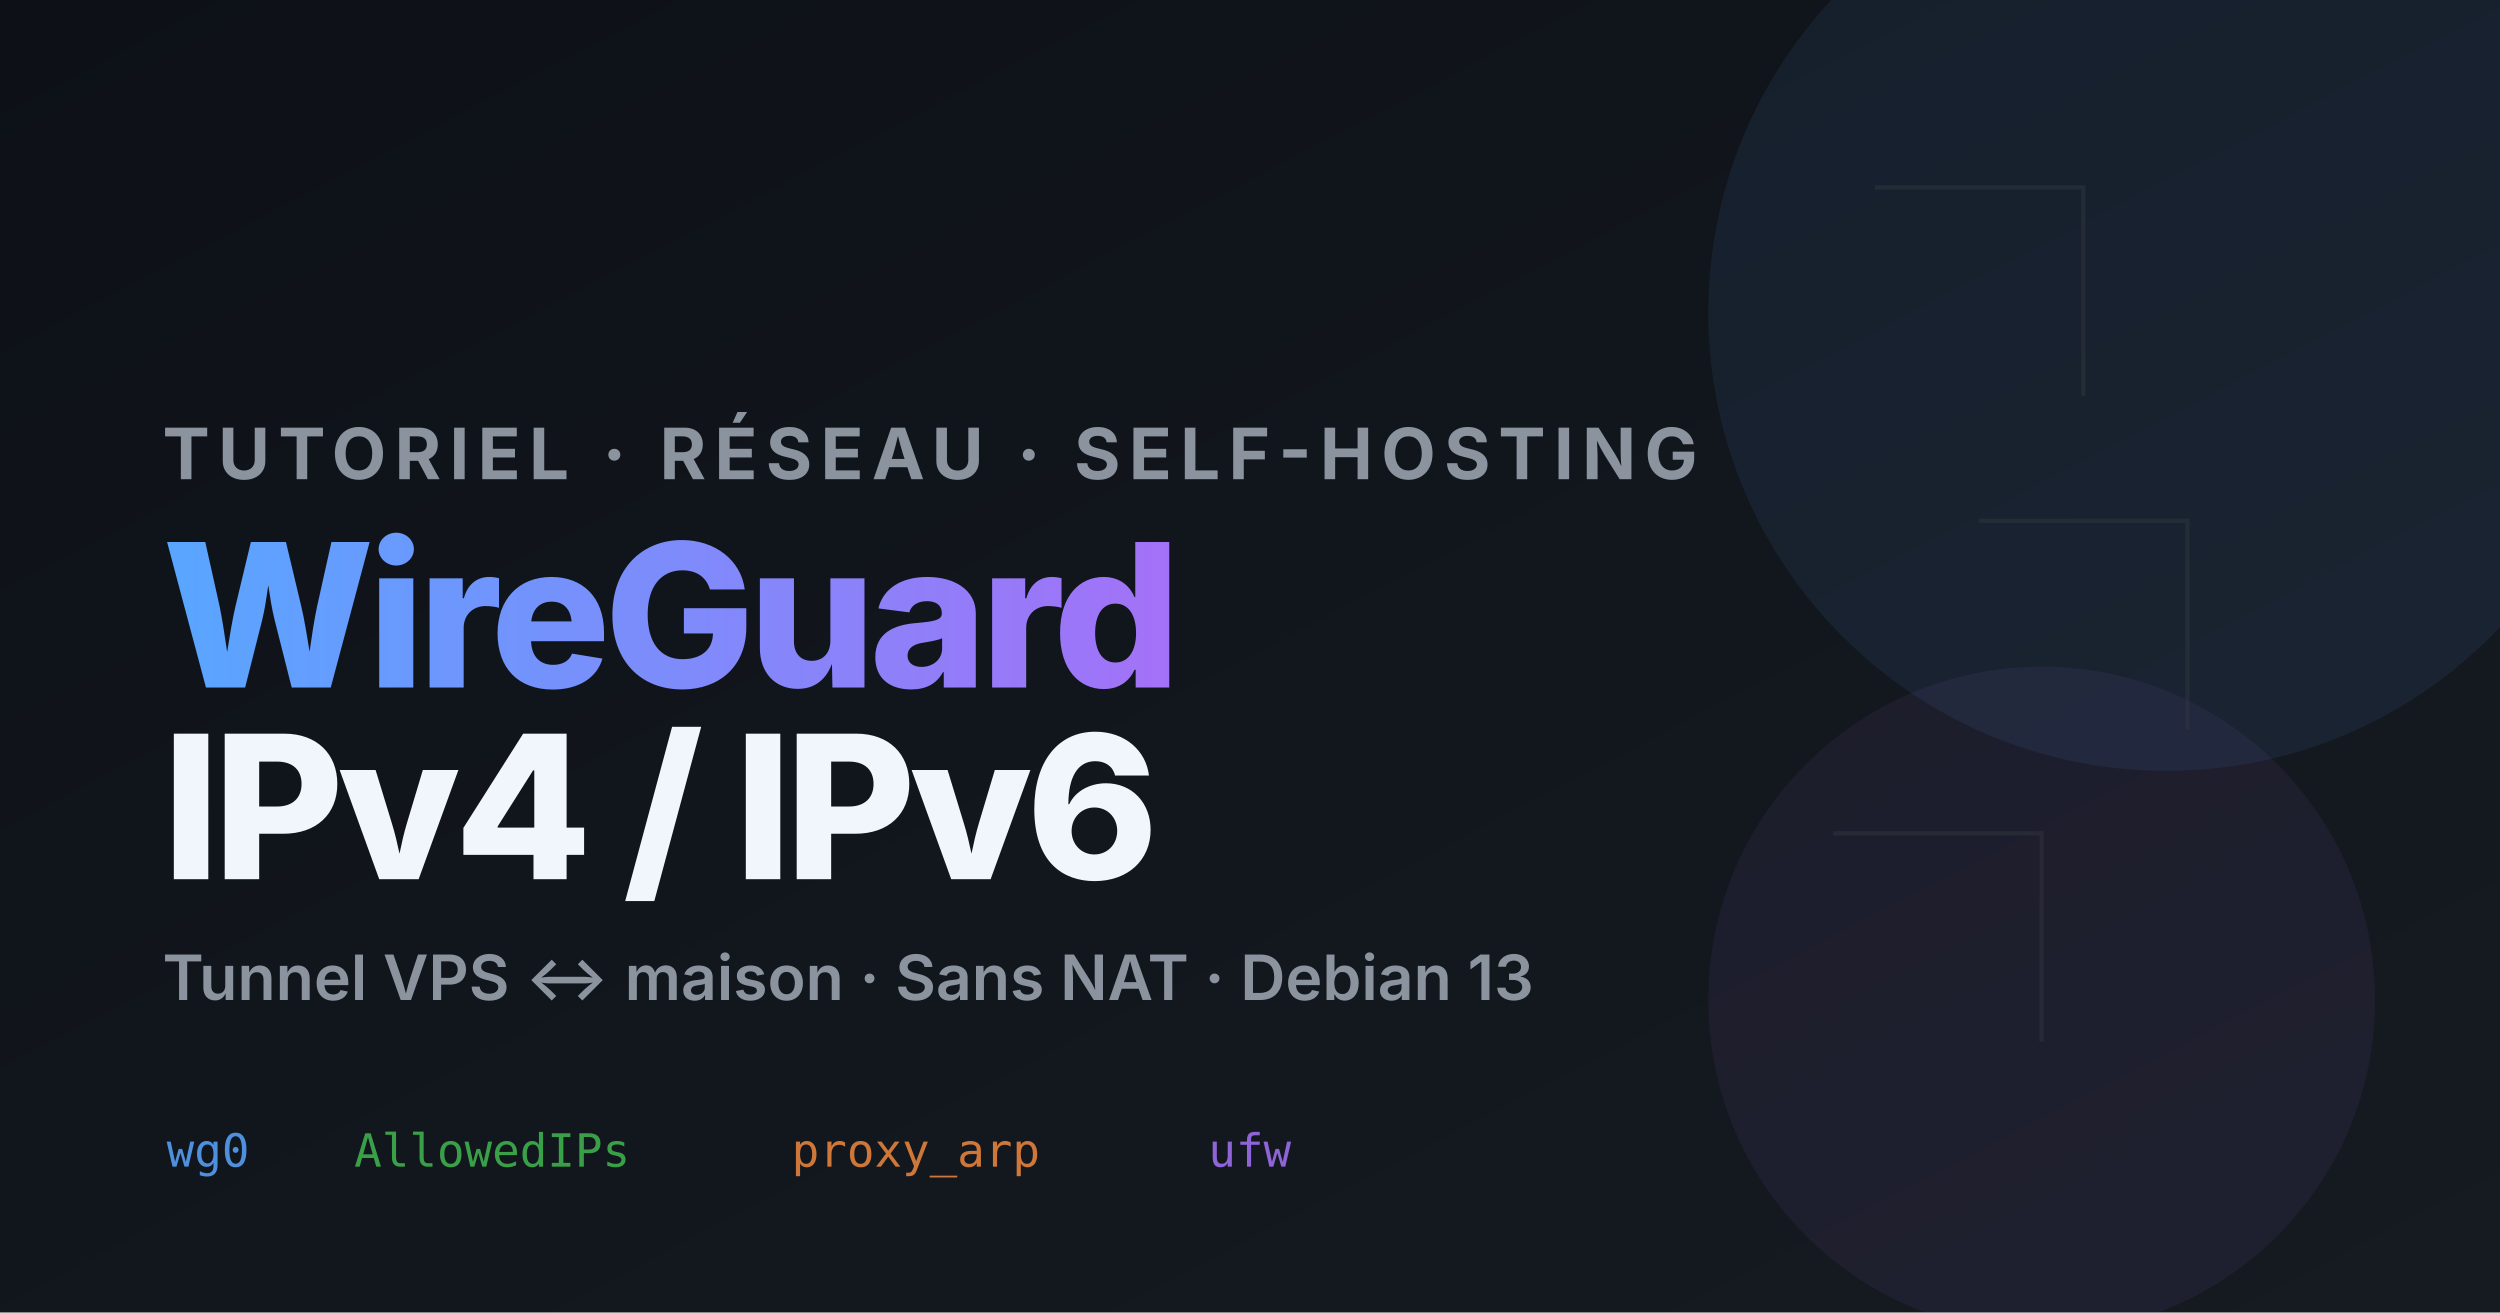
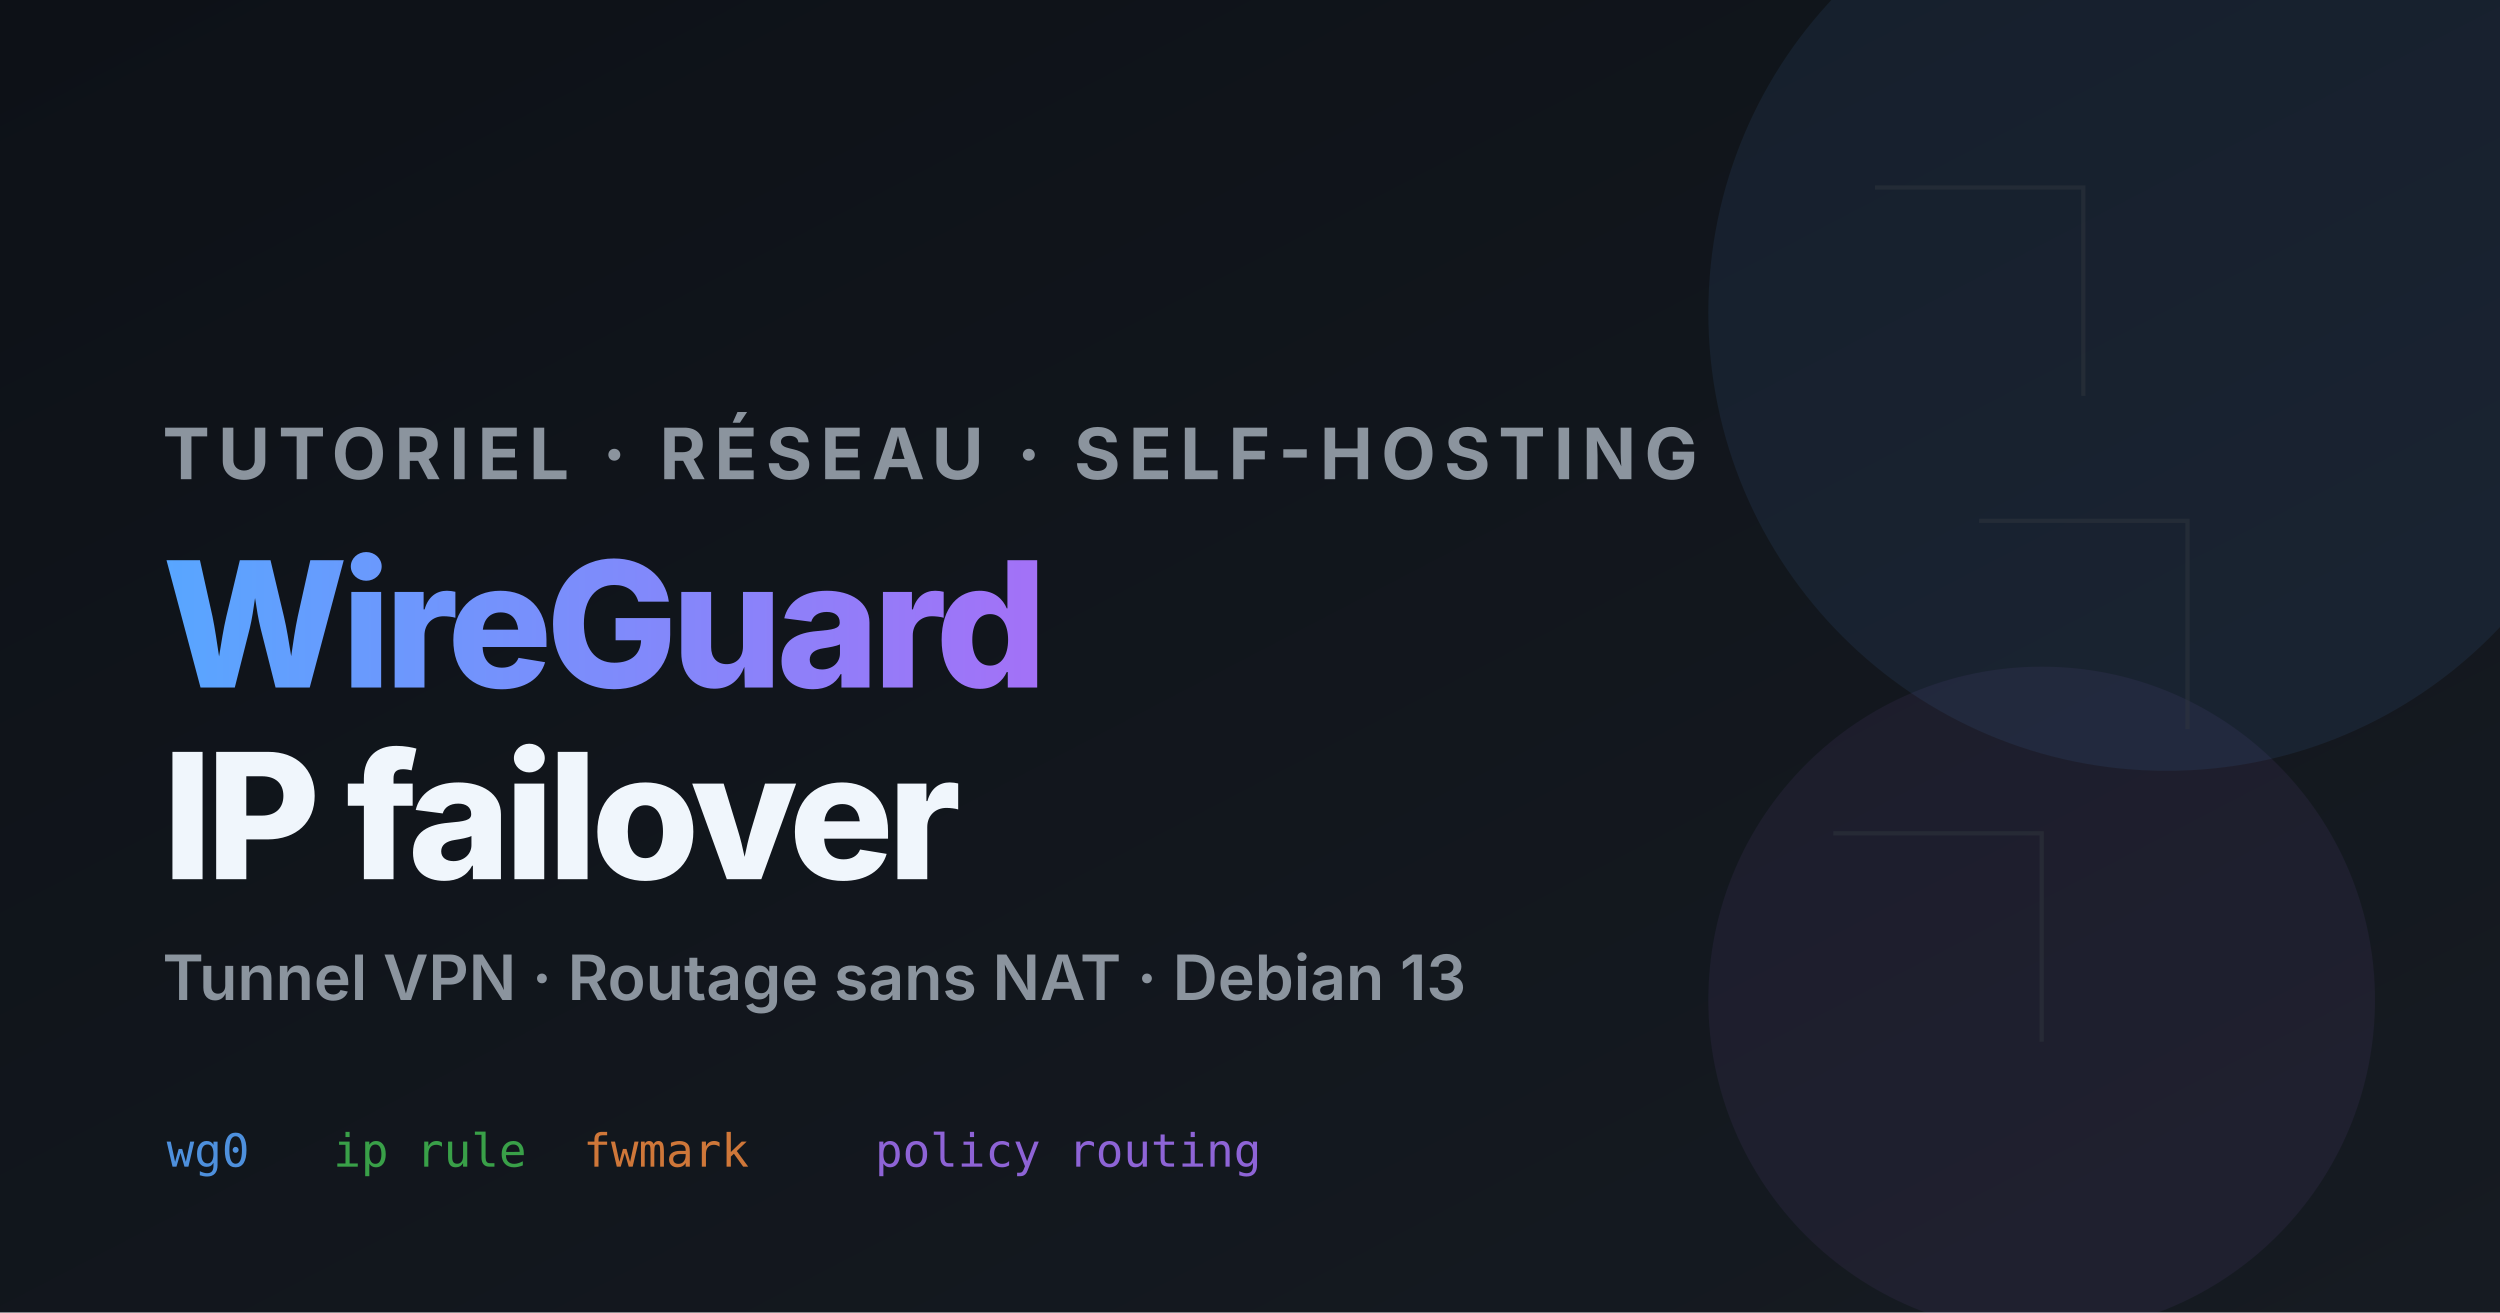
- <svg xmlns="http://www.w3.org/2000/svg" width="1200" height="630" aria-label="Avoir des adresses IPv4/IPv6 chez soi avec un tunnel WireGuard" role="img" viewBox="0 0 1200 630">
+ <svg xmlns="http://www.w3.org/2000/svg" width="1200" height="630" aria-label="Tunnel WireGuard et IP failover" role="img" viewBox="0 0 1200 630">
  <defs>
    <linearGradient id="bg" x1="0" x2="1" y1="0" y2="1">
      <stop offset="0%" stop-color="#0d1117" />
      <stop offset="100%" stop-color="#161b22" />
    </linearGradient>
    <linearGradient id="title" x1="0" x2="1" y1="0" y2="0">
      <stop offset="0%" stop-color="#58a6ff" />
      <stop offset="100%" stop-color="#a371f7" />
    </linearGradient>
  </defs>
  <rect width="1200" height="630" fill="url(#bg)" />
  <circle cx="1040" cy="150" r="220" fill="#58a6ff" opacity=".08" />
  <circle cx="980" cy="480" r="160" fill="#a371f7" opacity=".07" />
  <g fill="none" stroke="#30363d" stroke-width="2" opacity=".5">
    <path d="M 900 90 L 1000 90 L 1000 190" />
    <path d="M 950 250 L 1050 250 L 1050 350" />
    <path d="M 880 400 L 980 400 L 980 500" />
  </g>
  <text x="78" y="230" fill="#8b949e" font-family="'Inter',system-ui,-apple-system,'Segoe UI',Roboto,sans-serif" font-size="34" font-weight="700" letter-spacing="4">TUTORIEL · RÉSEAU · SELF-HOSTING</text>
-   <text x="78" y="330" fill="url(#title)" font-family="'Inter',system-ui,-apple-system,'Segoe UI',Roboto,sans-serif" font-size="96" font-weight="800" letter-spacing="-3">WireGuard</text>
-   <text x="78" y="422" fill="#f0f6fc" font-family="'Inter',system-ui,-apple-system,'Segoe UI',Roboto,sans-serif" font-size="96" font-weight="800" letter-spacing="-3">IPv4 / IPv6</text>
-   <text x="78" y="480" fill="#8b949e" font-family="'Inter',system-ui,-apple-system,'Segoe UI',Roboto,sans-serif" font-size="30" font-weight="600">Tunnel VPS ↔ maison · Sans NAT · Debian 13</text>
+   <text x="78" y="330" fill="url(#title)" font-family="'Inter',system-ui,-apple-system,'Segoe UI',Roboto,sans-serif" font-size="84" font-weight="800" letter-spacing="-3">WireGuard</text>
+   <text x="78" y="422" fill="#f0f6fc" font-family="'Inter',system-ui,-apple-system,'Segoe UI',Roboto,sans-serif" font-size="84" font-weight="800" letter-spacing="-3">IP failover</text>
+   <text x="78" y="480" fill="#8b949e" font-family="'Inter',system-ui,-apple-system,'Segoe UI',Roboto,sans-serif" font-size="30" font-weight="600">Tunnel VPN · Routage sans NAT · Debian 13</text>
  <g fill="#58a6ff" font-family="'JetBrains Mono','Fira Code',monospace" font-size="22" opacity=".85">
    <text x="80" y="560">wg0</text>
-     <text x="170" y="560" fill="#3fb950">AllowedIPs</text>
-     <text x="380" y="560" fill="#f0883e">proxy_arp</text>
-     <text x="580" y="560" fill="#a371f7">ufw</text>
+     <text x="160" y="560" fill="#3fb950">ip rule</text>
+     <text x="280" y="560" fill="#f0883e">fwmark</text>
+     <text x="420" y="560" fill="#a371f7">policy routing</text>
  </g>
</svg>
